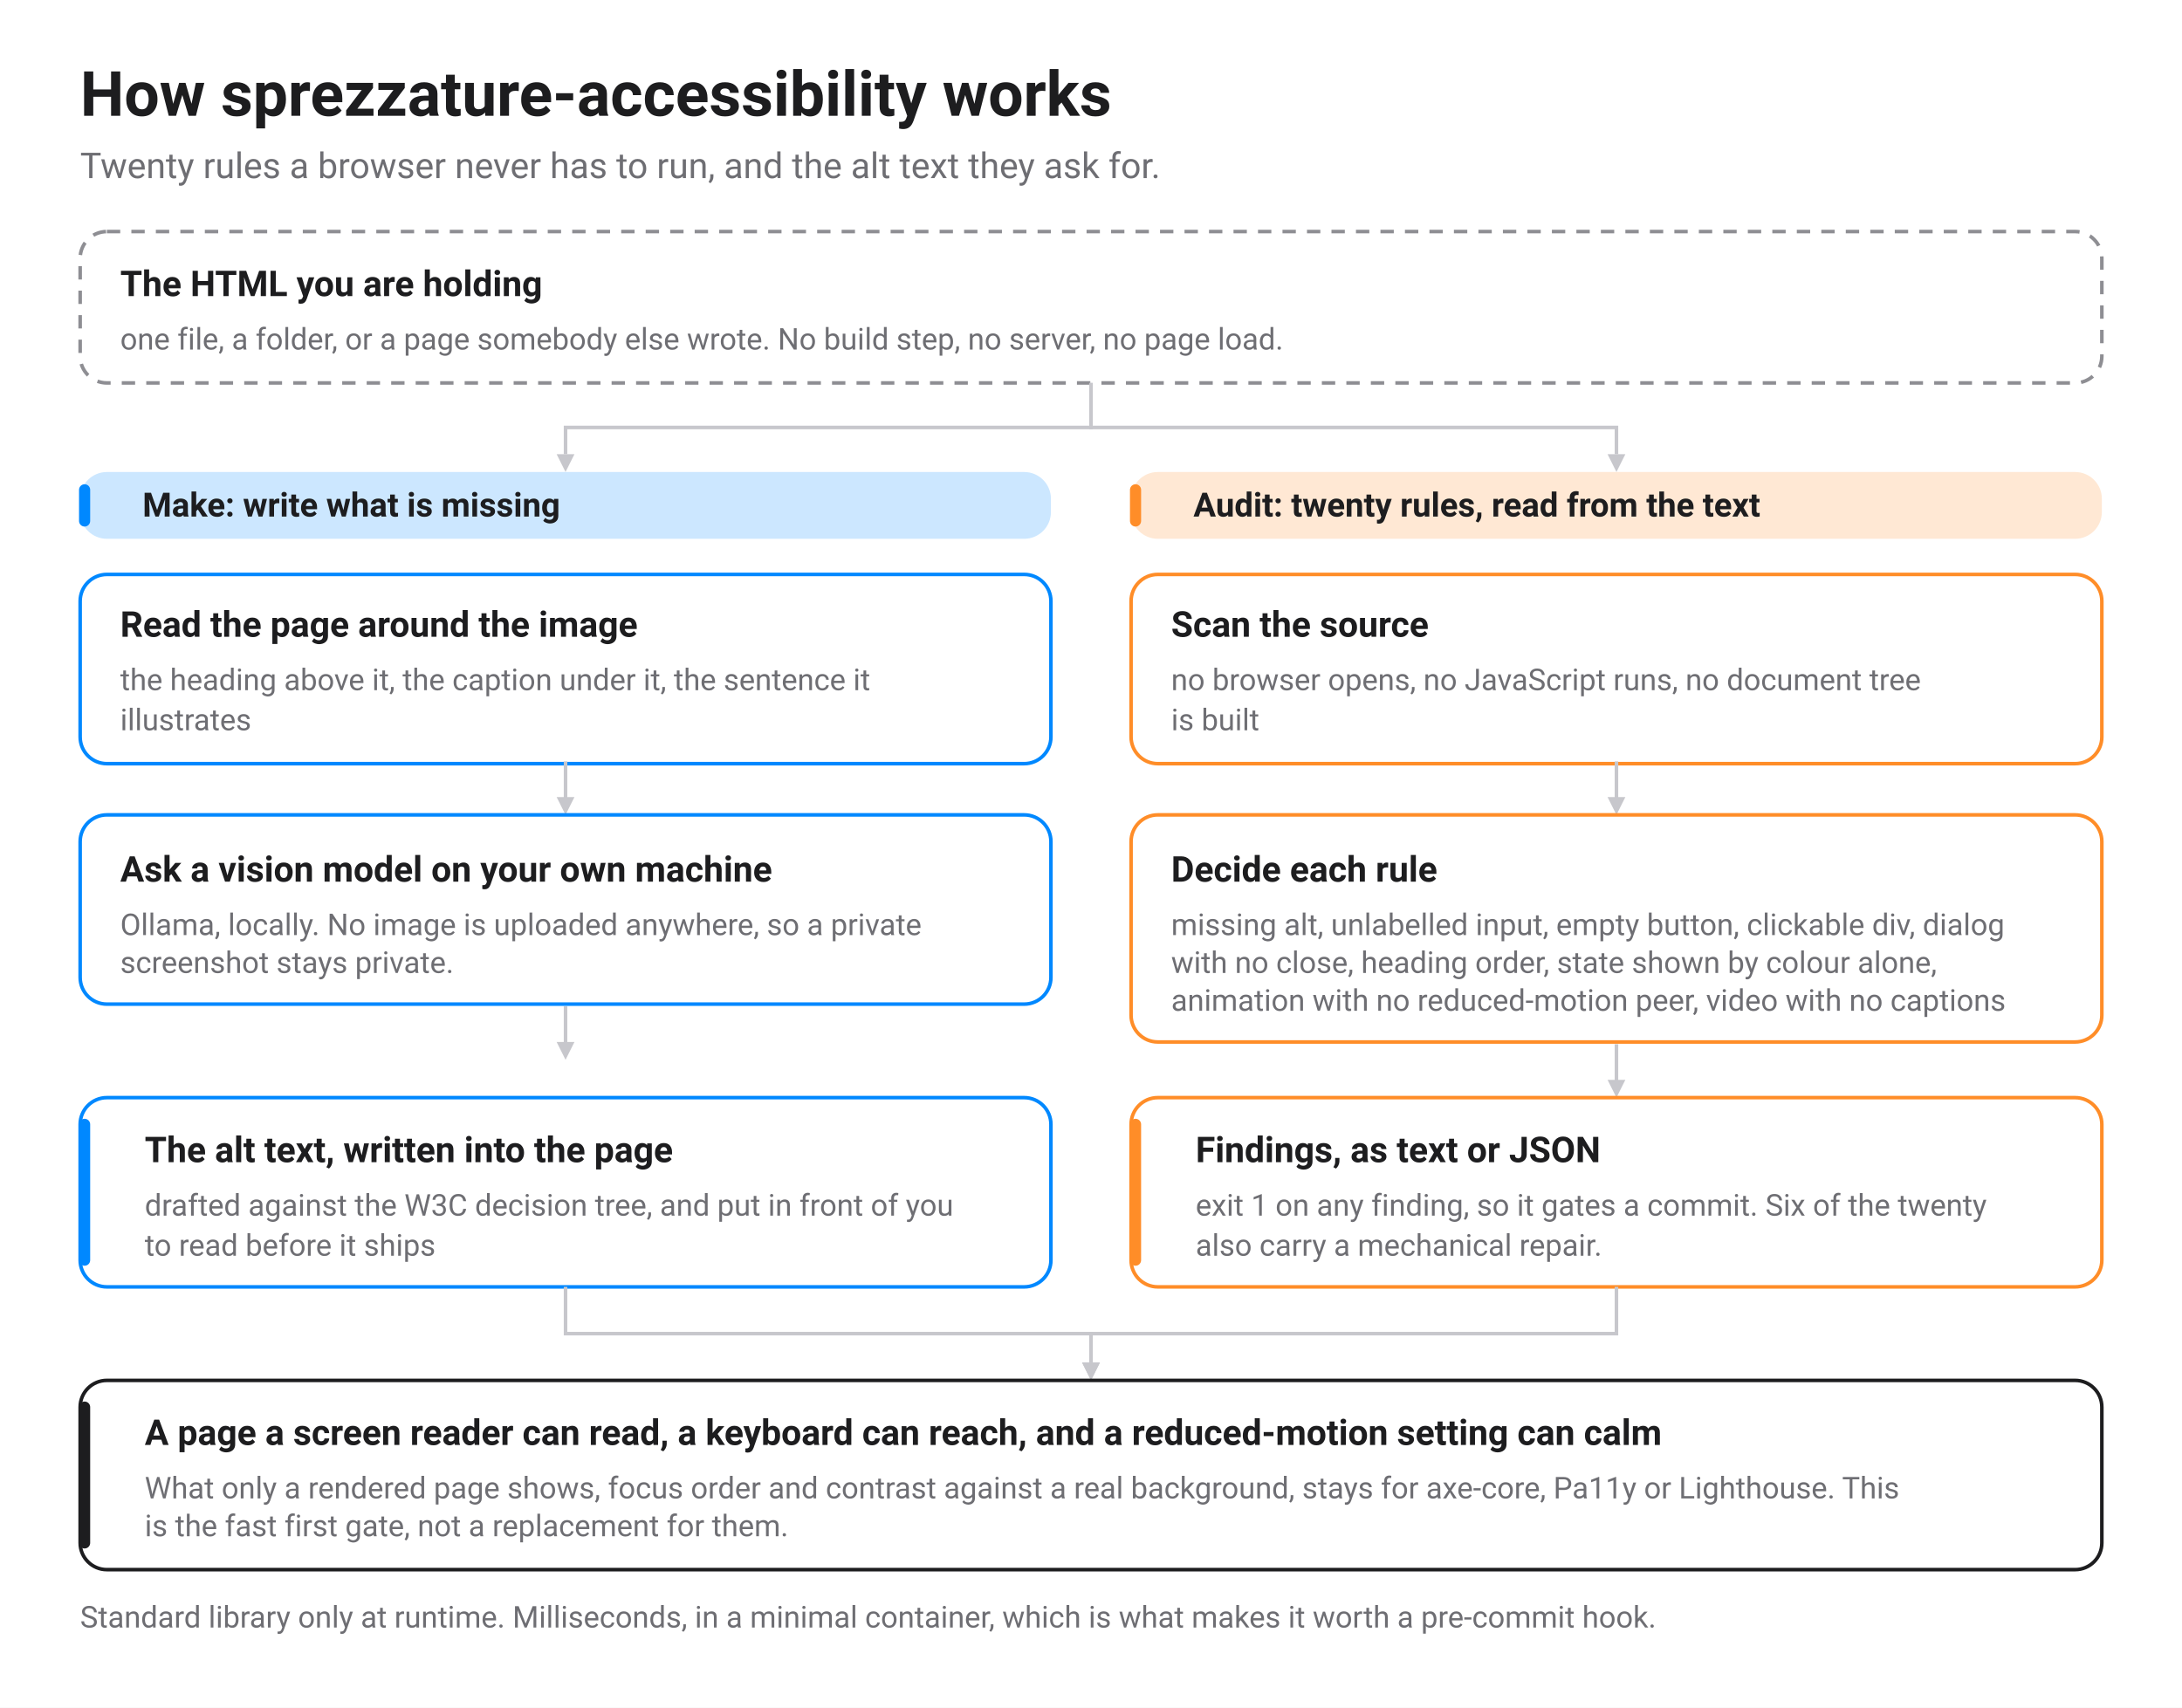
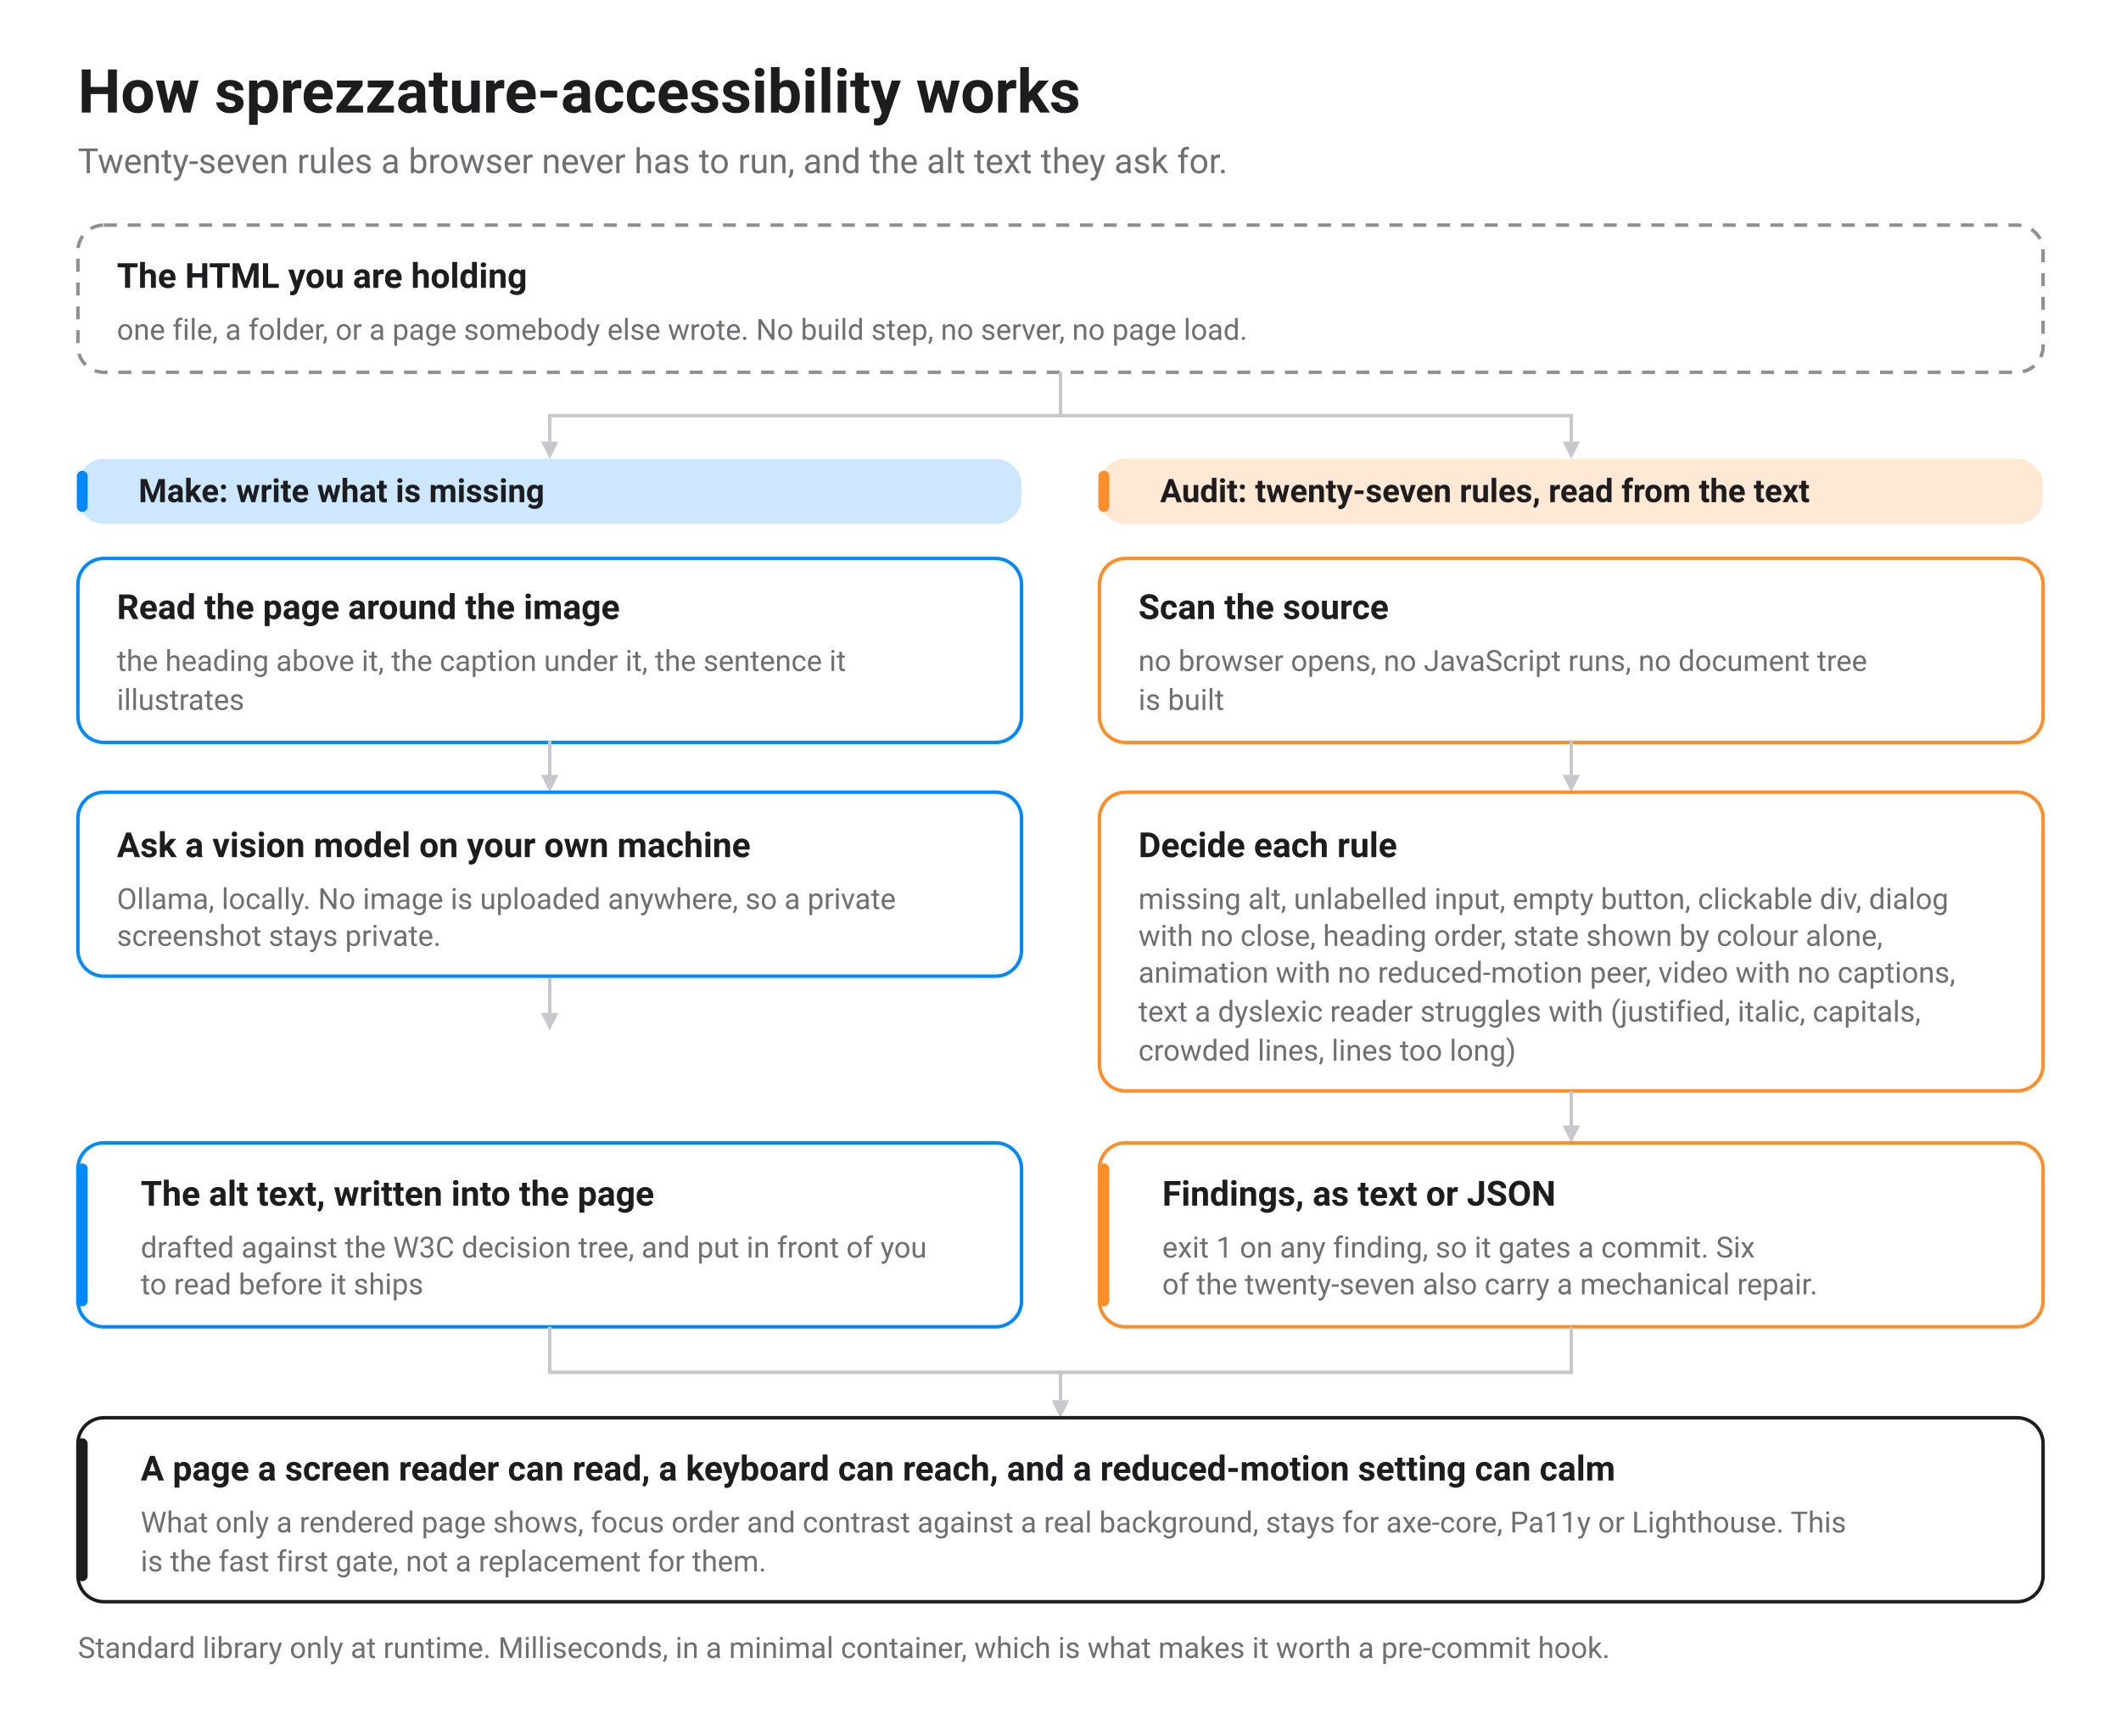
- <svg xmlns="http://www.w3.org/2000/svg" width="980" height="767" viewBox="0 0 980 767" font-family="Roboto, Helvetica Neue, Helvetica, Arial, sans-serif" role="img" aria-labelledby="accessibility-hiw-title accessibility-hiw-desc">
+ <svg xmlns="http://www.w3.org/2000/svg" width="980" height="802" viewBox="0 0 980 802" font-family="Roboto, Helvetica Neue, Helvetica, Arial, sans-serif" role="img" aria-labelledby="accessibility-hiw-title accessibility-hiw-desc">
  <style>@media (prefers-color-scheme: dark){rect[fill="#FFFFFF"]{fill:#141416;}rect.paper{fill:#0B0B0C;}[fill="#1D1D1F"]{fill:#F2F2F7;}[fill="#6E6E73"]{fill:#9C9CA3;}[stroke="#1D1D1F"]{stroke:#F2F2F7;}[stroke="#C7C7CC"]{stroke:#5A5A5E;}[fill="#C7C7CC"]{fill:#5A5A5E;}rect[fill="#CCE7FF"]{fill:#082946;}rect[fill="#FFE8D4"]{fill:#462A13;}}</style>
-   <rect class="paper" width="980" height="767" fill="#FFFFFF" />
+   <rect class="paper" width="980" height="802" fill="#FFFFFF" />
  <text x="36" y="52" font-size="28" font-weight="700" fill="#1D1D1F">How sprezzature-accessibility works</text>
-   <text x="36" y="80" font-size="16" font-weight="400" fill="#6E6E73">Twenty rules a browser never has to run, and the alt text they ask for.</text>
+   <text x="36" y="80" font-size="16" font-weight="400" fill="#6E6E73">Twenty-seven rules a browser never has to run, and the alt text they ask for.</text>
  <rect x="36" y="104" width="908" height="68" rx="12" fill="#FFFFFF" stroke="#8E8E93" stroke-width="1.6" stroke-dasharray="6 5" />
  <text x="54" y="133" font-size="16" font-weight="600" fill="#1D1D1F">The HTML you are holding</text>
  <text x="54" y="157" font-size="13.5" font-weight="400" fill="#6E6E73">one file, a folder, or a page somebody else wrote. No build step, no server, no page load.</text>
  <path d="M490,172 V192 H254 V204" stroke="#C7C7CC" stroke-width="1.6" fill="none" />
  <path d="M250,204 L254,212 L258,204" fill="#C7C7CC" />
  <path d="M490,172 V192 H726 V204" stroke="#C7C7CC" stroke-width="1.6" fill="none" />
  <path d="M722,204 L726,212 L730,204" fill="#C7C7CC" />
  <rect x="36" y="212" width="436" height="30" rx="12" fill="#CCE7FF" />
  <path d="M38,220 v14" stroke="#0088FF" stroke-width="5" stroke-linecap="round" fill="none" />
  <text x="64" y="232" font-size="15" font-weight="700" fill="#1D1D1F">Make: write what is missing</text>
  <rect x="36" y="258" width="436" height="85" rx="12" fill="#FFFFFF" stroke="#0088FF" stroke-width="1.6" />
  <text x="54" y="286" font-size="16" font-weight="600" fill="#1D1D1F">Read the page around the image</text>
  <text x="54" y="310" font-size="13.5" font-weight="400" fill="#6E6E73">the heading above it, the caption under it, the sentence it</text>
  <text x="54" y="328" font-size="13.5" font-weight="400" fill="#6E6E73">illustrates</text>
  <path d="M254,342 v17" stroke="#C7C7CC" stroke-width="1.6" fill="none" />
  <path d="M250,358 L254,366 L258,358" fill="#C7C7CC" />
  <rect x="36" y="366" width="436" height="85" rx="12" fill="#FFFFFF" stroke="#0088FF" stroke-width="1.6" />
  <text x="54" y="396" font-size="16" font-weight="600" fill="#1D1D1F">Ask a vision model on your own machine</text>
  <text x="54" y="420" font-size="13.5" font-weight="400" fill="#6E6E73">Ollama, locally. No image is uploaded anywhere, so a private</text>
  <text x="54" y="437" font-size="13.5" font-weight="400" fill="#6E6E73">screenshot stays private.</text>
  <path d="M254,452 v17" stroke="#C7C7CC" stroke-width="1.6" fill="none" />
  <path d="M250,468 L254,476 L258,468" fill="#C7C7CC" />
-   <rect x="36" y="493" width="436" height="85" rx="12" fill="#FFFFFF" stroke="#0088FF" stroke-width="1.6" />
-   <path d="M38,505 v61" stroke="#0088FF" stroke-width="5" stroke-linecap="round" fill="none" />
-   <text x="65" y="522" font-size="16" font-weight="600" fill="#1D1D1F">The alt text, written into the page</text>
-   <text x="65" y="546" font-size="13.5" font-weight="400" fill="#6E6E73">drafted against the W3C decision tree, and put in front of you</text>
-   <text x="65" y="564" font-size="13.5" font-weight="400" fill="#6E6E73">to read before it ships</text>
+   <rect x="36" y="528" width="436" height="85" rx="12" fill="#FFFFFF" stroke="#0088FF" stroke-width="1.6" />
+   <path d="M38,540 v61" stroke="#0088FF" stroke-width="5" stroke-linecap="round" fill="none" />
+   <text x="65" y="557" font-size="16" font-weight="600" fill="#1D1D1F">The alt text, written into the page</text>
+   <text x="65" y="581" font-size="13.5" font-weight="400" fill="#6E6E73">drafted against the W3C decision tree, and put in front of you</text>
+   <text x="65" y="598" font-size="13.5" font-weight="400" fill="#6E6E73">to read before it ships</text>
  <rect x="508" y="212" width="436" height="30" rx="12" fill="#FFE8D4" />
  <path d="M510,220 v14" stroke="#FF8D28" stroke-width="5" stroke-linecap="round" fill="none" />
-   <text x="536" y="232" font-size="15" font-weight="700" fill="#1D1D1F">Audit: twenty rules, read from the text</text>
+   <text x="536" y="232" font-size="15" font-weight="700" fill="#1D1D1F">Audit: twenty-seven rules, read from the text</text>
  <rect x="508" y="258" width="436" height="85" rx="12" fill="#FFFFFF" stroke="#FF8D28" stroke-width="1.6" />
  <text x="526" y="286" font-size="16" font-weight="600" fill="#1D1D1F">Scan the source</text>
  <text x="526" y="310" font-size="13.5" font-weight="400" fill="#6E6E73">no browser opens, no JavaScript runs, no document tree</text>
  <text x="526" y="328" font-size="13.5" font-weight="400" fill="#6E6E73">is built</text>
  <path d="M726,342 v17" stroke="#C7C7CC" stroke-width="1.6" fill="none" />
  <path d="M722,358 L726,366 L730,358" fill="#C7C7CC" />
-   <rect x="508" y="366" width="436" height="102" rx="12" fill="#FFFFFF" stroke="#FF8D28" stroke-width="1.6" />
+   <rect x="508" y="366" width="436" height="138" rx="12" fill="#FFFFFF" stroke="#FF8D28" stroke-width="1.6" />
  <text x="526" y="396" font-size="16" font-weight="600" fill="#1D1D1F">Decide each rule</text>
  <text x="526" y="420" font-size="13.5" font-weight="400" fill="#6E6E73">missing alt, unlabelled input, empty button, clickable div, dialog</text>
  <text x="526" y="437" font-size="13.5" font-weight="400" fill="#6E6E73">with no close, heading order, state shown by colour alone,</text>
-   <text x="526" y="454" font-size="13.5" font-weight="400" fill="#6E6E73">animation with no reduced-motion peer, video with no captions</text>
-   <path d="M726,469 v17" stroke="#C7C7CC" stroke-width="1.6" fill="none" />
-   <path d="M722,485 L726,493 L730,485" fill="#C7C7CC" />
-   <rect x="508" y="493" width="436" height="85" rx="12" fill="#FFFFFF" stroke="#FF8D28" stroke-width="1.6" />
-   <path d="M510,505 v61" stroke="#FF8D28" stroke-width="5" stroke-linecap="round" fill="none" />
-   <text x="537" y="522" font-size="16" font-weight="600" fill="#1D1D1F">Findings, as text or JSON</text>
-   <text x="537" y="546" font-size="13.5" font-weight="400" fill="#6E6E73">exit 1 on any finding, so it gates a commit. Six of the twenty</text>
-   <text x="537" y="564" font-size="13.5" font-weight="400" fill="#6E6E73">also carry a mechanical repair.</text>
-   <path d="M254,578 V599 H490 V612" stroke="#C7C7CC" stroke-width="1.6" fill="none" />
-   <path d="M486,612 L490,620 L494,612" fill="#C7C7CC" />
-   <path d="M726,578 V599 H490 V612" stroke="#C7C7CC" stroke-width="1.6" fill="none" />
-   <path d="M486,612 L490,620 L494,612" fill="#C7C7CC" />
-   <rect x="36" y="620" width="908" height="85" rx="12" fill="#FFFFFF" stroke="#1D1D1F" stroke-width="1.6" />
-   <path d="M38,632 v61" stroke="#1D1D1F" stroke-width="5" stroke-linecap="round" fill="none" />
-   <text x="65" y="649" font-size="16" font-weight="600" fill="#1D1D1F">A page a screen reader can read, a keyboard can reach, and a reduced-motion setting can calm</text>
-   <text x="65" y="673" font-size="13.5" font-weight="400" fill="#6E6E73">What only a rendered page shows, focus order and contrast against a real background, stays for axe-core, Pa11y or Lighthouse. This</text>
-   <text x="65" y="690" font-size="13.5" font-weight="400" fill="#6E6E73">is the fast first gate, not a replacement for them.</text>
-   <text x="36" y="731" font-size="13.5" font-weight="400" fill="#6E6E73">Standard library only at runtime. Milliseconds, in a minimal container, which is what makes it worth a pre-commit hook.</text>
+   <text x="526" y="454" font-size="13.5" font-weight="400" fill="#6E6E73">animation with no reduced-motion peer, video with no captions,</text>
+   <text x="526" y="472" font-size="13.5" font-weight="400" fill="#6E6E73">text a dyslexic reader struggles with (justified, italic, capitals,</text>
+   <text x="526" y="490" font-size="13.5" font-weight="400" fill="#6E6E73">crowded lines, lines too long)</text>
+   <path d="M726,504 v17" stroke="#C7C7CC" stroke-width="1.6" fill="none" />
+   <path d="M722,520 L726,528 L730,520" fill="#C7C7CC" />
+   <rect x="508" y="528" width="436" height="85" rx="12" fill="#FFFFFF" stroke="#FF8D28" stroke-width="1.6" />
+   <path d="M510,540 v61" stroke="#FF8D28" stroke-width="5" stroke-linecap="round" fill="none" />
+   <text x="537" y="557" font-size="16" font-weight="600" fill="#1D1D1F">Findings, as text or JSON</text>
+   <text x="537" y="581" font-size="13.5" font-weight="400" fill="#6E6E73">exit 1 on any finding, so it gates a commit. Six</text>
+   <text x="537" y="598" font-size="13.5" font-weight="400" fill="#6E6E73">of the twenty-seven also carry a mechanical repair.</text>
+   <path d="M254,613 V634 H490 V647" stroke="#C7C7CC" stroke-width="1.6" fill="none" />
+   <path d="M486,647 L490,655 L494,647" fill="#C7C7CC" />
+   <path d="M726,613 V634 H490 V647" stroke="#C7C7CC" stroke-width="1.6" fill="none" />
+   <path d="M486,647 L490,655 L494,647" fill="#C7C7CC" />
+   <rect x="36" y="655" width="908" height="85" rx="12" fill="#FFFFFF" stroke="#1D1D1F" stroke-width="1.6" />
+   <path d="M38,667 v61" stroke="#1D1D1F" stroke-width="5" stroke-linecap="round" fill="none" />
+   <text x="65" y="684" font-size="16" font-weight="600" fill="#1D1D1F">A page a screen reader can read, a keyboard can reach, and a reduced-motion setting can calm</text>
+   <text x="65" y="708" font-size="13.5" font-weight="400" fill="#6E6E73">What only a rendered page shows, focus order and contrast against a real background, stays for axe-core, Pa11y or Lighthouse. This</text>
+   <text x="65" y="726" font-size="13.5" font-weight="400" fill="#6E6E73">is the fast first gate, not a replacement for them.</text>
+   <text x="36" y="766" font-size="13.5" font-weight="400" fill="#6E6E73">Standard library only at runtime. Milliseconds, in a minimal container, which is what makes it worth a pre-commit hook.</text>
</svg>
